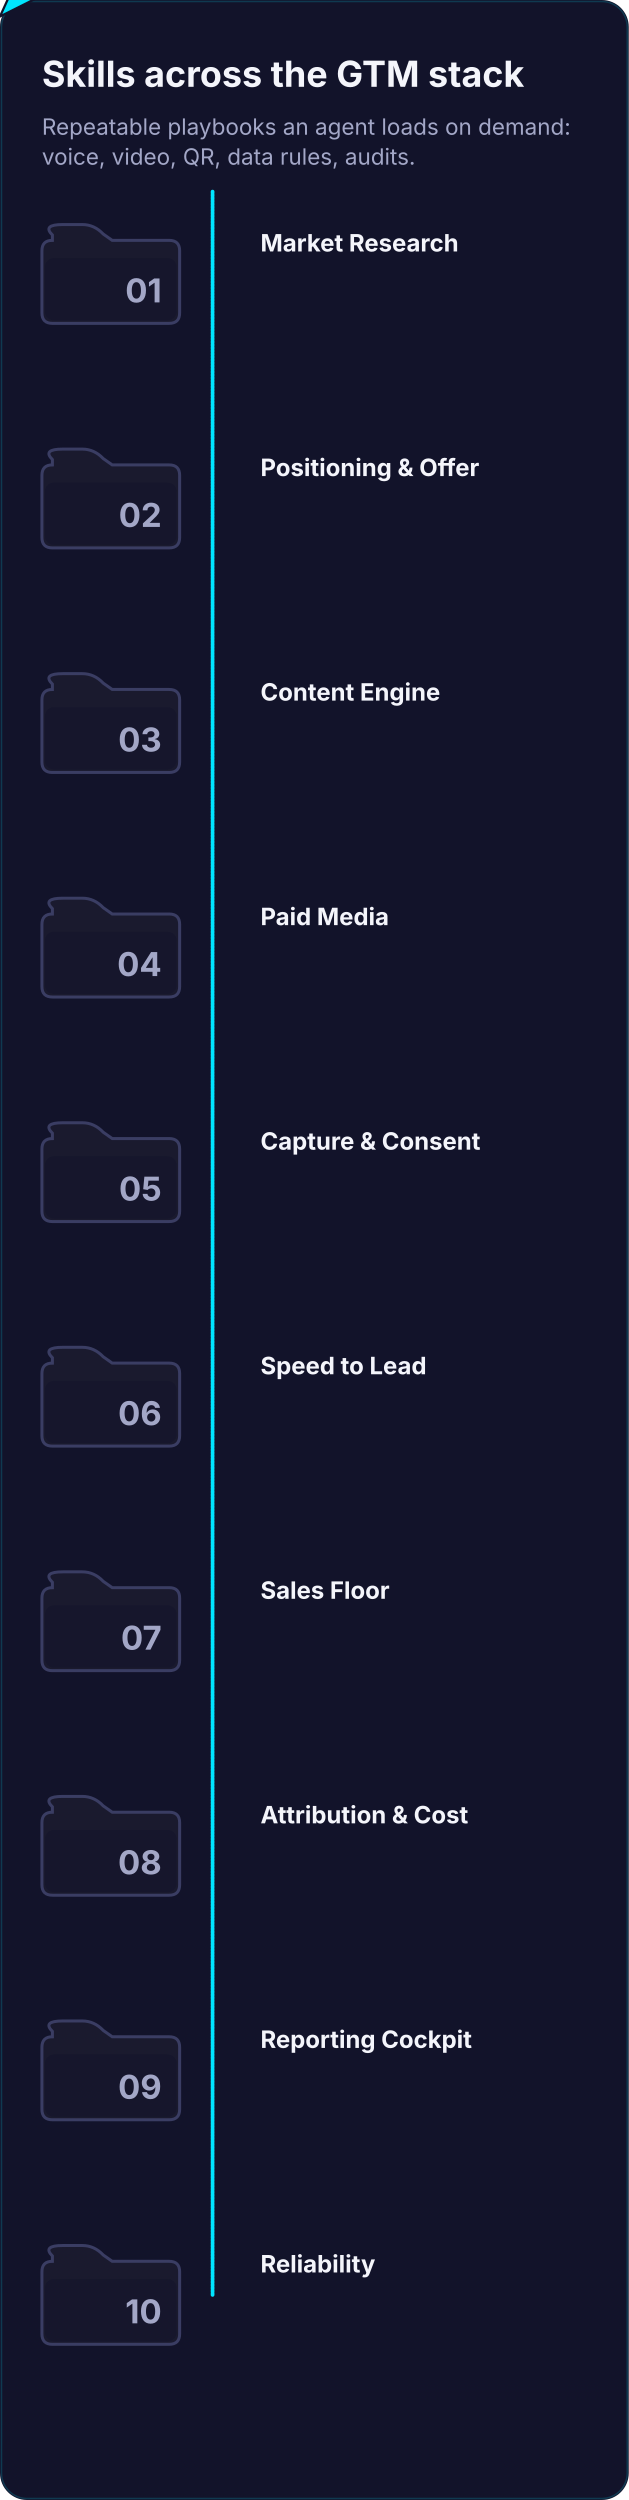
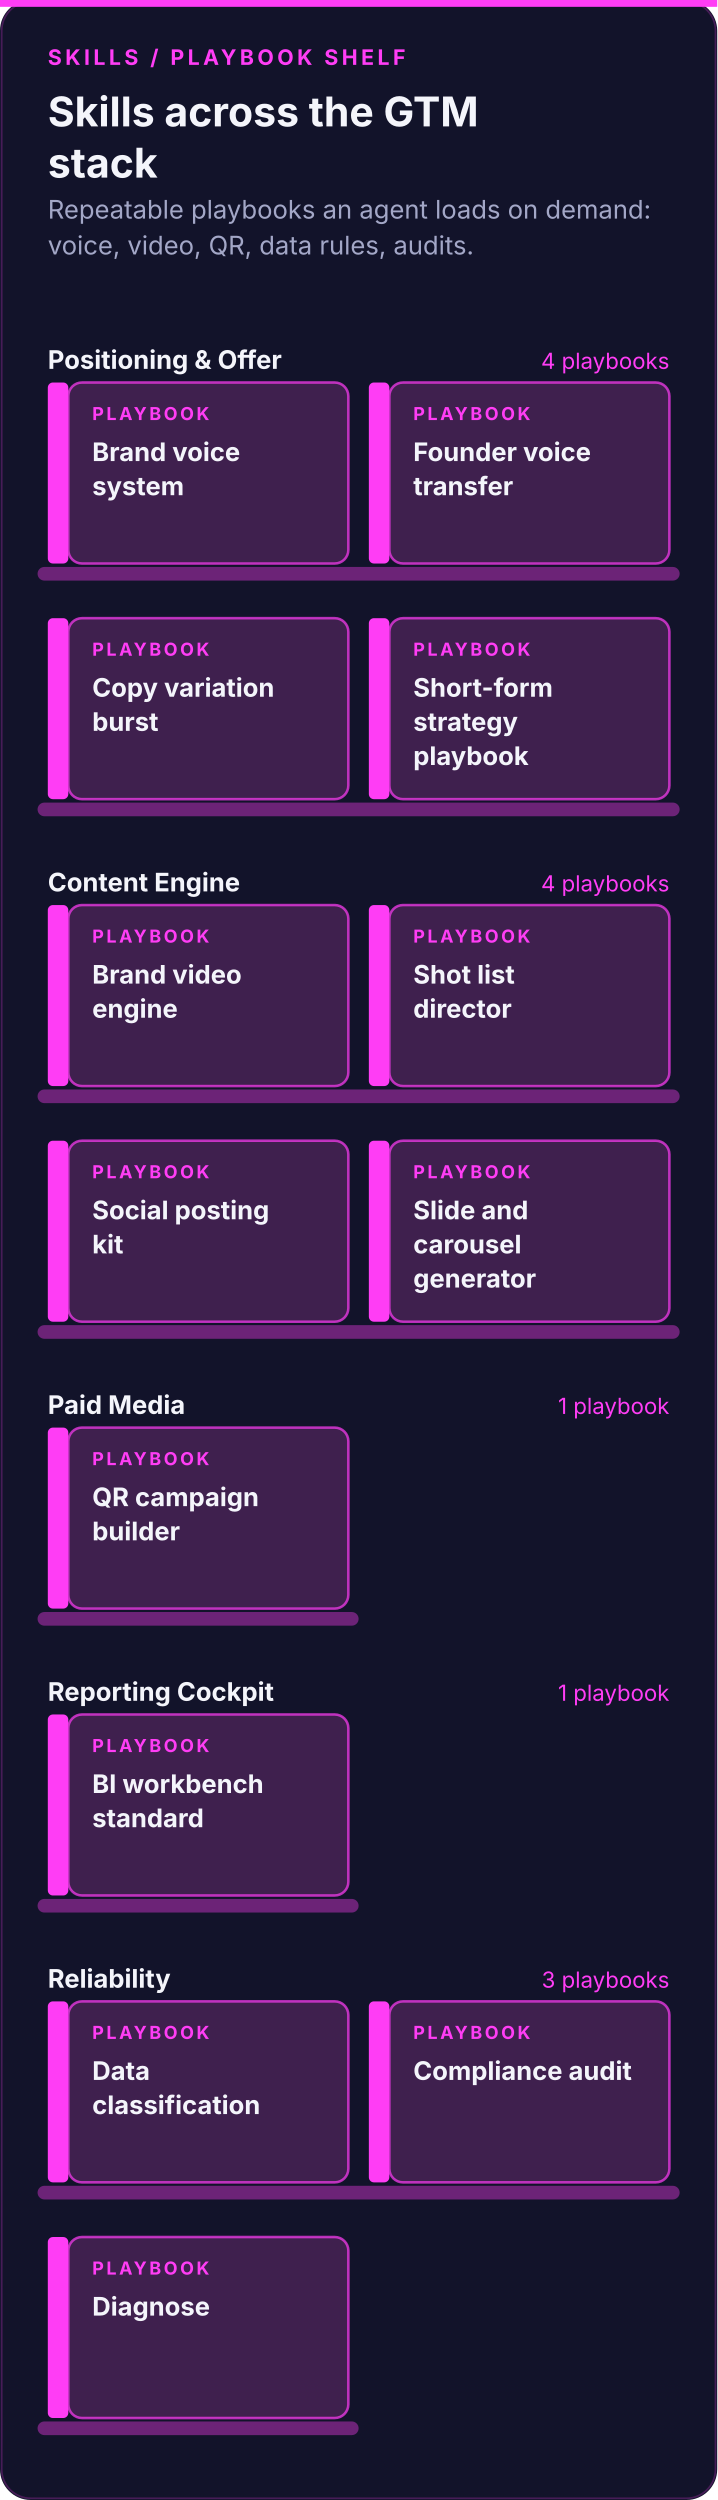
- <svg xmlns="http://www.w3.org/2000/svg" viewBox="0 0 420 1670" width="420" height="1670" role="img" aria-label="Skills across the GTM stack: Market Research, Positioning &amp; Offer, Content Engine, Paid Media, Capture &amp; Consent, Speed to Lead, Sales Floor, Attribution &amp; Cost, Reporting Cockpit, Reliability">
-   <style>text{font-family:Inter, -apple-system, 'Segoe UI', Helvetica, Arial, sans-serif}.t{fill:#f4f5fb;font-weight:700} .m{fill:#a3a7c7} .num{fill:#a3a7c7;font-weight:700}.fold{fill:#1a1a2e;stroke:#3a3d63;stroke-width:2}@keyframes f0{0%,3.27%{fill:#1a1a2e;stroke:#3a3d63}5.77%,97%{fill:#0f3a4a;stroke:#00e5ff}100%{fill:#1a1a2e;stroke:#3a3d63}}@keyframes o0{0%,3.27%{opacity:0;transform:translateY(6px)}5.77%,97%{opacity:1;transform:translateY(0)}100%{opacity:0}}@keyframes l0{0%,3.27%{transform:scaleY(1)}5.77%,97%{transform:scaleY(.82) skewX(-8deg)}100%{transform:scaleY(1)}}#F0{animation:f0 27.50s linear infinite}#O0{animation:o0 27.50s linear infinite;opacity:0}#L0{animation:l0 27.50s linear infinite;transform-origin:0px 66px;transform-box:fill-box}@keyframes f1{0%,12.00%{fill:#1a1a2e;stroke:#3a3d63}14.50%,97%{fill:#0f3a4a;stroke:#00e5ff}100%{fill:#1a1a2e;stroke:#3a3d63}}@keyframes o1{0%,12.00%{opacity:0;transform:translateY(6px)}14.50%,97%{opacity:1;transform:translateY(0)}100%{opacity:0}}@keyframes l1{0%,12.00%{transform:scaleY(1)}14.50%,97%{transform:scaleY(.82) skewX(-8deg)}100%{transform:scaleY(1)}}#F1{animation:f1 27.50s linear infinite}#O1{animation:o1 27.50s linear infinite;opacity:0}#L1{animation:l1 27.50s linear infinite;transform-origin:0px 66px;transform-box:fill-box}@keyframes f2{0%,20.73%{fill:#1a1a2e;stroke:#3a3d63}23.23%,97%{fill:#0f3a4a;stroke:#00e5ff}100%{fill:#1a1a2e;stroke:#3a3d63}}@keyframes o2{0%,20.73%{opacity:0;transform:translateY(6px)}23.23%,97%{opacity:1;transform:translateY(0)}100%{opacity:0}}@keyframes l2{0%,20.73%{transform:scaleY(1)}23.23%,97%{transform:scaleY(.82) skewX(-8deg)}100%{transform:scaleY(1)}}#F2{animation:f2 27.50s linear infinite}#O2{animation:o2 27.50s linear infinite;opacity:0}#L2{animation:l2 27.50s linear infinite;transform-origin:0px 66px;transform-box:fill-box}@keyframes f3{0%,29.45%{fill:#1a1a2e;stroke:#3a3d63}31.95%,97%{fill:#0f3a4a;stroke:#00e5ff}100%{fill:#1a1a2e;stroke:#3a3d63}}@keyframes o3{0%,29.45%{opacity:0;transform:translateY(6px)}31.95%,97%{opacity:1;transform:translateY(0)}100%{opacity:0}}@keyframes l3{0%,29.45%{transform:scaleY(1)}31.95%,97%{transform:scaleY(.82) skewX(-8deg)}100%{transform:scaleY(1)}}#F3{animation:f3 27.50s linear infinite}#O3{animation:o3 27.50s linear infinite;opacity:0}#L3{animation:l3 27.50s linear infinite;transform-origin:0px 66px;transform-box:fill-box}@keyframes f4{0%,38.18%{fill:#1a1a2e;stroke:#3a3d63}40.68%,97%{fill:#0f3a4a;stroke:#00e5ff}100%{fill:#1a1a2e;stroke:#3a3d63}}@keyframes o4{0%,38.18%{opacity:0;transform:translateY(6px)}40.68%,97%{opacity:1;transform:translateY(0)}100%{opacity:0}}@keyframes l4{0%,38.18%{transform:scaleY(1)}40.68%,97%{transform:scaleY(.82) skewX(-8deg)}100%{transform:scaleY(1)}}#F4{animation:f4 27.50s linear infinite}#O4{animation:o4 27.50s linear infinite;opacity:0}#L4{animation:l4 27.50s linear infinite;transform-origin:0px 66px;transform-box:fill-box}@keyframes f5{0%,46.91%{fill:#1a1a2e;stroke:#3a3d63}49.41%,97%{fill:#0f3a4a;stroke:#00e5ff}100%{fill:#1a1a2e;stroke:#3a3d63}}@keyframes o5{0%,46.91%{opacity:0;transform:translateY(6px)}49.41%,97%{opacity:1;transform:translateY(0)}100%{opacity:0}}@keyframes l5{0%,46.91%{transform:scaleY(1)}49.41%,97%{transform:scaleY(.82) skewX(-8deg)}100%{transform:scaleY(1)}}#F5{animation:f5 27.50s linear infinite}#O5{animation:o5 27.50s linear infinite;opacity:0}#L5{animation:l5 27.50s linear infinite;transform-origin:0px 66px;transform-box:fill-box}@keyframes f6{0%,55.64%{fill:#1a1a2e;stroke:#3a3d63}58.14%,97%{fill:#0f3a4a;stroke:#00e5ff}100%{fill:#1a1a2e;stroke:#3a3d63}}@keyframes o6{0%,55.64%{opacity:0;transform:translateY(6px)}58.14%,97%{opacity:1;transform:translateY(0)}100%{opacity:0}}@keyframes l6{0%,55.64%{transform:scaleY(1)}58.14%,97%{transform:scaleY(.82) skewX(-8deg)}100%{transform:scaleY(1)}}#F6{animation:f6 27.50s linear infinite}#O6{animation:o6 27.50s linear infinite;opacity:0}#L6{animation:l6 27.50s linear infinite;transform-origin:0px 66px;transform-box:fill-box}@keyframes f7{0%,64.36%{fill:#1a1a2e;stroke:#3a3d63}66.86%,97%{fill:#0f3a4a;stroke:#00e5ff}100%{fill:#1a1a2e;stroke:#3a3d63}}@keyframes o7{0%,64.36%{opacity:0;transform:translateY(6px)}66.86%,97%{opacity:1;transform:translateY(0)}100%{opacity:0}}@keyframes l7{0%,64.36%{transform:scaleY(1)}66.86%,97%{transform:scaleY(.82) skewX(-8deg)}100%{transform:scaleY(1)}}#F7{animation:f7 27.50s linear infinite}#O7{animation:o7 27.50s linear infinite;opacity:0}#L7{animation:l7 27.50s linear infinite;transform-origin:0px 66px;transform-box:fill-box}@keyframes f8{0%,73.09%{fill:#1a1a2e;stroke:#3a3d63}75.59%,97%{fill:#0f3a4a;stroke:#00e5ff}100%{fill:#1a1a2e;stroke:#3a3d63}}@keyframes o8{0%,73.09%{opacity:0;transform:translateY(6px)}75.59%,97%{opacity:1;transform:translateY(0)}100%{opacity:0}}@keyframes l8{0%,73.09%{transform:scaleY(1)}75.59%,97%{transform:scaleY(.82) skewX(-8deg)}100%{transform:scaleY(1)}}#F8{animation:f8 27.50s linear infinite}#O8{animation:o8 27.50s linear infinite;opacity:0}#L8{animation:l8 27.50s linear infinite;transform-origin:0px 66px;transform-box:fill-box}@keyframes f9{0%,81.82%{fill:#1a1a2e;stroke:#3a3d63}84.32%,97%{fill:#0f3a4a;stroke:#00e5ff}100%{fill:#1a1a2e;stroke:#3a3d63}}@keyframes o9{0%,81.82%{opacity:0;transform:translateY(6px)}84.32%,97%{opacity:1;transform:translateY(0)}100%{opacity:0}}@keyframes l9{0%,81.82%{transform:scaleY(1)}84.32%,97%{transform:scaleY(.82) skewX(-8deg)}100%{transform:scaleY(1)}}#F9{animation:f9 27.50s linear infinite}#O9{animation:o9 27.50s linear infinite;opacity:0}#L9{animation:l9 27.50s linear infinite;transform-origin:0px 66px;transform-box:fill-box}</style>
-   <rect width="420" height="1670" rx="18" fill="#12132a" />
-   <rect x="1" y="1" width="418" height="1668" rx="17" fill="none" stroke="#00e5ff" stroke-opacity=".18" />
-   <text class="t" x="28" y="58" font-size="24">Skills across the GTM stack</text>
-   <text class="m" x="28" y="90" font-size="15">Repeatable playbooks an agent loads on demand:</text>
-   <text class="m" x="28" y="110" font-size="15">voice, video, QR, data rules, audits.</text>
-   <path d="M142.0,127.0 L142.0,183.0 L142.0,333.0 L142.0,483.0 L142.0,633.0 L142.0,783.0 L142.0,933.0 L142.0,1083.0 L142.0,1233.0 L142.0,1383.0 L142.0,1533.0" fill="none" stroke="#2a2c4a" stroke-width="2" stroke-dasharray="4 8" />
-   <path d="M142.0,127.0 L142.0,183.0 L142.0,333.0 L142.0,483.0 L142.0,633.0 L142.0,783.0 L142.0,933.0 L142.0,1083.0 L142.0,1233.0 L142.0,1383.0 L142.0,1533.0" fill="none" stroke="#00e5ff" stroke-width="2.5" stroke-linecap="round" pathLength="1" stroke-dasharray="1 1" stroke-dashoffset="1">
-     <animate attributeName="stroke-dashoffset" dur="27.50s" repeatCount="indefinite" calcMode="linear" keyTimes="0;0.033;0.087;0.12;0.174;0.207;0.262;0.294;0.349;0.382;0.436;0.469;0.524;0.556;0.611;0.644;0.698;0.731;0.785;0.818;0.873;1" values="1;0.96;0.96;0.854;0.854;0.747;0.747;0.64;0.64;0.533;0.533;0.427;0.427;0.32;0.32;0.213;0.213;0.107;0.107;0;0;0" />
-   </path>
-   <g transform="translate(28,150)">
-     <path id="F0" class="fold" d="M7,10.56 L7,7 Q0,0 14,0 L26.96,0 Q34.96,0 40.96,6.336 L46.96,10.56 L85,10.56 Q92,10.56 92,17.56 L92,59 Q92,66 85,66 L7,66 Q0,66 0,59 L0,17.56 Q0,10.56 7,10.56 Z" />
-     <rect id="L0" x="2" y="22.4" width="88" height="41.6" rx="6" fill="#12132a" opacity=".55" />
-     <text class="num" x="80" y="52" text-anchor="end" font-size="22">01</text>
-     <text class="t" x="146" y="18" font-size="16">Market Research</text>
-     <g id="O0">
-       <text x="146" y="45" font-size="13" fill="#a3a7c7">—</text>
-     </g>
-   </g>
-   <g transform="translate(28,300)">
-     <path id="F1" class="fold" d="M7,10.56 L7,7 Q0,0 14,0 L26.96,0 Q34.96,0 40.96,6.336 L46.96,10.56 L85,10.56 Q92,10.56 92,17.56 L92,59 Q92,66 85,66 L7,66 Q0,66 0,59 L0,17.56 Q0,10.56 7,10.56 Z" />
-     <rect id="L1" x="2" y="22.4" width="88" height="41.6" rx="6" fill="#12132a" opacity=".55" />
-     <text class="num" x="80" y="52" text-anchor="end" font-size="22">02</text>
-     <text class="t" x="146" y="18" font-size="16">Positioning &amp; Offer</text>
-     <g id="O1">
-       <text x="146" y="45" font-size="13" fill="#a3a7c7">• Brand voice system</text>
-       <text x="146" y="63" font-size="13" fill="#a3a7c7">• Founder voice transfer</text>
-       <text x="146" y="81" font-size="13" fill="#a3a7c7">• Copy variation burst</text>
-       <text x="146" y="99" font-size="13" fill="#00e5ff">+ 1 more</text>
-       <rect x="-2" y="72" width="44" height="22" rx="11" fill="#ff3df5" />
-       <text x="20" y="88" font-size="13" font-weight="700" text-anchor="middle" fill="#14051a">4</text>
-     </g>
-   </g>
-   <g transform="translate(28,450)">
-     <path id="F2" class="fold" d="M7,10.56 L7,7 Q0,0 14,0 L26.96,0 Q34.96,0 40.96,6.336 L46.96,10.56 L85,10.56 Q92,10.56 92,17.56 L92,59 Q92,66 85,66 L7,66 Q0,66 0,59 L0,17.56 Q0,10.56 7,10.56 Z" />
-     <rect id="L2" x="2" y="22.4" width="88" height="41.6" rx="6" fill="#12132a" opacity=".55" />
-     <text class="num" x="80" y="52" text-anchor="end" font-size="22">03</text>
-     <text class="t" x="146" y="18" font-size="16">Content Engine</text>
-     <g id="O2">
-       <text x="146" y="45" font-size="13" fill="#a3a7c7">• Brand video engine</text>
-       <text x="146" y="63" font-size="13" fill="#a3a7c7">• Shot list director</text>
-       <text x="146" y="81" font-size="13" fill="#a3a7c7">• Social posting kit</text>
-       <text x="146" y="99" font-size="13" fill="#00e5ff">+ 1 more</text>
-       <rect x="-2" y="72" width="44" height="22" rx="11" fill="#ff3df5" />
-       <text x="20" y="88" font-size="13" font-weight="700" text-anchor="middle" fill="#14051a">4</text>
-     </g>
-   </g>
-   <g transform="translate(28,600)">
-     <path id="F3" class="fold" d="M7,10.56 L7,7 Q0,0 14,0 L26.96,0 Q34.96,0 40.96,6.336 L46.96,10.56 L85,10.56 Q92,10.56 92,17.56 L92,59 Q92,66 85,66 L7,66 Q0,66 0,59 L0,17.56 Q0,10.56 7,10.56 Z" />
-     <rect id="L3" x="2" y="22.4" width="88" height="41.6" rx="6" fill="#12132a" opacity=".55" />
-     <text class="num" x="80" y="52" text-anchor="end" font-size="22">04</text>
-     <text class="t" x="146" y="18" font-size="16">Paid Media</text>
-     <g id="O3">
-       <text x="146" y="45" font-size="13" fill="#a3a7c7">• QR campaign builder</text>
-       <rect x="-2" y="72" width="44" height="22" rx="11" fill="#ff3df5" />
-       <text x="20" y="88" font-size="13" font-weight="700" text-anchor="middle" fill="#14051a">1</text>
-     </g>
-   </g>
-   <g transform="translate(28,750)">
-     <path id="F4" class="fold" d="M7,10.56 L7,7 Q0,0 14,0 L26.96,0 Q34.96,0 40.96,6.336 L46.96,10.56 L85,10.56 Q92,10.56 92,17.56 L92,59 Q92,66 85,66 L7,66 Q0,66 0,59 L0,17.56 Q0,10.56 7,10.56 Z" />
-     <rect id="L4" x="2" y="22.4" width="88" height="41.6" rx="6" fill="#12132a" opacity=".55" />
-     <text class="num" x="80" y="52" text-anchor="end" font-size="22">05</text>
-     <text class="t" x="146" y="18" font-size="16">Capture &amp; Consent</text>
-     <g id="O4">
-       <text x="146" y="45" font-size="13" fill="#a3a7c7">—</text>
-     </g>
-   </g>
-   <g transform="translate(28,900)">
-     <path id="F5" class="fold" d="M7,10.56 L7,7 Q0,0 14,0 L26.96,0 Q34.96,0 40.96,6.336 L46.96,10.56 L85,10.56 Q92,10.56 92,17.56 L92,59 Q92,66 85,66 L7,66 Q0,66 0,59 L0,17.56 Q0,10.56 7,10.56 Z" />
-     <rect id="L5" x="2" y="22.4" width="88" height="41.6" rx="6" fill="#12132a" opacity=".55" />
-     <text class="num" x="80" y="52" text-anchor="end" font-size="22">06</text>
-     <text class="t" x="146" y="18" font-size="16">Speed to Lead</text>
-     <g id="O5">
-       <text x="146" y="45" font-size="13" fill="#a3a7c7">—</text>
-     </g>
-   </g>
-   <g transform="translate(28,1050)">
-     <path id="F6" class="fold" d="M7,10.56 L7,7 Q0,0 14,0 L26.96,0 Q34.96,0 40.96,6.336 L46.96,10.56 L85,10.56 Q92,10.56 92,17.56 L92,59 Q92,66 85,66 L7,66 Q0,66 0,59 L0,17.56 Q0,10.56 7,10.56 Z" />
-     <rect id="L6" x="2" y="22.4" width="88" height="41.6" rx="6" fill="#12132a" opacity=".55" />
-     <text class="num" x="80" y="52" text-anchor="end" font-size="22">07</text>
-     <text class="t" x="146" y="18" font-size="16">Sales Floor</text>
-     <g id="O6">
-       <text x="146" y="45" font-size="13" fill="#a3a7c7">—</text>
-     </g>
-   </g>
-   <g transform="translate(28,1200)">
-     <path id="F7" class="fold" d="M7,10.56 L7,7 Q0,0 14,0 L26.96,0 Q34.96,0 40.96,6.336 L46.96,10.56 L85,10.56 Q92,10.56 92,17.56 L92,59 Q92,66 85,66 L7,66 Q0,66 0,59 L0,17.56 Q0,10.56 7,10.56 Z" />
-     <rect id="L7" x="2" y="22.4" width="88" height="41.6" rx="6" fill="#12132a" opacity=".55" />
-     <text class="num" x="80" y="52" text-anchor="end" font-size="22">08</text>
-     <text class="t" x="146" y="18" font-size="16">Attribution &amp; Cost</text>
-     <g id="O7">
-       <text x="146" y="45" font-size="13" fill="#a3a7c7">—</text>
-     </g>
-   </g>
-   <g transform="translate(28,1350)">
-     <path id="F8" class="fold" d="M7,10.56 L7,7 Q0,0 14,0 L26.96,0 Q34.96,0 40.96,6.336 L46.96,10.56 L85,10.56 Q92,10.56 92,17.56 L92,59 Q92,66 85,66 L7,66 Q0,66 0,59 L0,17.56 Q0,10.56 7,10.56 Z" />
-     <rect id="L8" x="2" y="22.4" width="88" height="41.6" rx="6" fill="#12132a" opacity=".55" />
-     <text class="num" x="80" y="52" text-anchor="end" font-size="22">09</text>
-     <text class="t" x="146" y="18" font-size="16">Reporting Cockpit</text>
-     <g id="O8">
-       <text x="146" y="45" font-size="13" fill="#a3a7c7">• BI workbench standard</text>
-       <rect x="-2" y="72" width="44" height="22" rx="11" fill="#ff3df5" />
-       <text x="20" y="88" font-size="13" font-weight="700" text-anchor="middle" fill="#14051a">1</text>
-     </g>
-   </g>
-   <g transform="translate(28,1500)">
-     <path id="F9" class="fold" d="M7,10.56 L7,7 Q0,0 14,0 L26.96,0 Q34.96,0 40.96,6.336 L46.96,10.56 L85,10.56 Q92,10.56 92,17.56 L92,59 Q92,66 85,66 L7,66 Q0,66 0,59 L0,17.56 Q0,10.56 7,10.56 Z" />
-     <rect id="L9" x="2" y="22.4" width="88" height="41.6" rx="6" fill="#12132a" opacity=".55" />
-     <text class="num" x="80" y="52" text-anchor="end" font-size="22">10</text>
-     <text class="t" x="146" y="18" font-size="16">Reliability</text>
-     <g id="O9">
-       <text x="146" y="45" font-size="13" fill="#a3a7c7">• Data classification</text>
-       <text x="146" y="63" font-size="13" fill="#a3a7c7">• Compliance audit</text>
-       <text x="146" y="81" font-size="13" fill="#a3a7c7">• Diagnose</text>
-       <rect x="-2" y="72" width="44" height="22" rx="11" fill="#ff3df5" />
-       <text x="20" y="88" font-size="13" font-weight="700" text-anchor="middle" fill="#14051a">3</text>
-     </g>
-   </g>
-   <g>
-     <path d="M0,-11 L22,0 L0,11 L5,0 Z" fill="#00e5ff" stroke="#12132a" stroke-width="1.5" />
-     <animateMotion dur="27.50s" repeatCount="indefinite" rotate="auto" calcMode="linear" keyPoints="0;0.04;0.04;0.146;0.146;0.253;0.253;0.36;0.36;0.467;0.467;0.573;0.573;0.68;0.68;0.787;0.787;0.893;0.893;1;1;1" keyTimes="0;0.033;0.087;0.12;0.174;0.207;0.262;0.294;0.349;0.382;0.436;0.469;0.524;0.556;0.611;0.644;0.698;0.731;0.785;0.818;0.873;1" path="M142.0,127.0 L142.0,183.0 L142.0,333.0 L142.0,483.0 L142.0,633.0 L142.0,783.0 L142.0,933.0 L142.0,1083.0 L142.0,1233.0 L142.0,1383.0 L142.0,1533.0" />
+ <svg xmlns="http://www.w3.org/2000/svg" viewBox="0 0 420 1464" width="420" height="1464" role="img" aria-label="Skills across the GTM stack: Brand voice system, Founder voice transfer, Copy variation burst, Short-form strategy playbook, Brand video engine, Shot list director, Social posting kit, Slide and carousel generator, QR campaign builder, BI workbench standard, Data classification, Compliance audit, Diagnose">
+   <style>text{font-family:Inter, -apple-system, 'Segoe UI', Helvetica, Arial, sans-serif}.t{fill:#f4f5fb;font-weight:700}.m{fill:#a3a7c7}@media (prefers-reduced-motion:no-preference){@keyframes ms0k{0%,6.11%{opacity:0;transform:rotate(-16deg) scaleX(.06)}10.31%,94%{opacity:1;transform:none}100%{opacity:0;transform:rotate(-16deg) scaleX(.06)}}#ms0{animation:ms0k 13.10s linear infinite;transform-box:fill-box;transform-origin:0% 100%}@keyframes ms0w{0%,5.19%{opacity:0}5.59%,11.45%{opacity:1}11.95%,100%{opacity:0}}#ms0c{animation:ms0w 13.10s linear infinite}@keyframes ms1k{0%,10.69%{opacity:0;transform:rotate(-16deg) scaleX(.06)}14.89%,94%{opacity:1;transform:none}100%{opacity:0;transform:rotate(-16deg) scaleX(.06)}}#ms1{animation:ms1k 13.10s linear infinite;transform-box:fill-box;transform-origin:0% 100%}@keyframes ms1w{0%,9.77%{opacity:0}10.17%,16.03%{opacity:1}16.53%,100%{opacity:0}}#ms1c{animation:ms1w 13.10s linear infinite}@keyframes ms2k{0%,15.27%{opacity:0;transform:rotate(-16deg) scaleX(.06)}19.47%,94%{opacity:1;transform:none}100%{opacity:0;transform:rotate(-16deg) scaleX(.06)}}#ms2{animation:ms2k 13.10s linear infinite;transform-box:fill-box;transform-origin:0% 100%}@keyframes ms2w{0%,14.35%{opacity:0}14.75%,20.61%{opacity:1}21.11%,100%{opacity:0}}#ms2c{animation:ms2w 13.10s linear infinite}@keyframes ms3k{0%,19.85%{opacity:0;transform:rotate(-16deg) scaleX(.06)}24.05%,94%{opacity:1;transform:none}100%{opacity:0;transform:rotate(-16deg) scaleX(.06)}}#ms3{animation:ms3k 13.10s linear infinite;transform-box:fill-box;transform-origin:0% 100%}@keyframes ms3w{0%,18.93%{opacity:0}19.33%,25.19%{opacity:1}25.69%,100%{opacity:0}}#ms3c{animation:ms3w 13.10s linear infinite}@keyframes ms4k{0%,24.43%{opacity:0;transform:rotate(-16deg) scaleX(.06)}28.63%,94%{opacity:1;transform:none}100%{opacity:0;transform:rotate(-16deg) scaleX(.06)}}#ms4{animation:ms4k 13.10s linear infinite;transform-box:fill-box;transform-origin:0% 100%}@keyframes ms4w{0%,23.51%{opacity:0}23.91%,29.77%{opacity:1}30.27%,100%{opacity:0}}#ms4c{animation:ms4w 13.10s linear infinite}@keyframes ms5k{0%,29.01%{opacity:0;transform:rotate(-16deg) scaleX(.06)}33.21%,94%{opacity:1;transform:none}100%{opacity:0;transform:rotate(-16deg) scaleX(.06)}}#ms5{animation:ms5k 13.10s linear infinite;transform-box:fill-box;transform-origin:0% 100%}@keyframes ms5w{0%,28.09%{opacity:0}28.49%,34.35%{opacity:1}34.85%,100%{opacity:0}}#ms5c{animation:ms5w 13.10s linear infinite}@keyframes ms6k{0%,33.59%{opacity:0;transform:rotate(-16deg) scaleX(.06)}37.79%,94%{opacity:1;transform:none}100%{opacity:0;transform:rotate(-16deg) scaleX(.06)}}#ms6{animation:ms6k 13.10s linear infinite;transform-box:fill-box;transform-origin:0% 100%}@keyframes ms6w{0%,32.67%{opacity:0}33.07%,38.93%{opacity:1}39.43%,100%{opacity:0}}#ms6c{animation:ms6w 13.10s linear infinite}@keyframes ms7k{0%,38.17%{opacity:0;transform:rotate(-16deg) scaleX(.06)}42.37%,94%{opacity:1;transform:none}100%{opacity:0;transform:rotate(-16deg) scaleX(.06)}}#ms7{animation:ms7k 13.10s linear infinite;transform-box:fill-box;transform-origin:0% 100%}@keyframes ms7w{0%,37.25%{opacity:0}37.65%,43.51%{opacity:1}44.01%,100%{opacity:0}}#ms7c{animation:ms7w 13.10s linear infinite}@keyframes ms8k{0%,42.75%{opacity:0;transform:rotate(-16deg) scaleX(.06)}46.95%,94%{opacity:1;transform:none}100%{opacity:0;transform:rotate(-16deg) scaleX(.06)}}#ms8{animation:ms8k 13.10s linear infinite;transform-box:fill-box;transform-origin:0% 100%}@keyframes ms8w{0%,41.83%{opacity:0}42.23%,48.09%{opacity:1}48.59%,100%{opacity:0}}#ms8c{animation:ms8w 13.10s linear infinite}@keyframes ms9k{0%,47.33%{opacity:0;transform:rotate(-16deg) scaleX(.06)}51.53%,94%{opacity:1;transform:none}100%{opacity:0;transform:rotate(-16deg) scaleX(.06)}}#ms9{animation:ms9k 13.10s linear infinite;transform-box:fill-box;transform-origin:0% 100%}@keyframes ms9w{0%,46.41%{opacity:0}46.81%,52.67%{opacity:1}53.17%,100%{opacity:0}}#ms9c{animation:ms9w 13.10s linear infinite}@keyframes ms10k{0%,51.91%{opacity:0;transform:rotate(-16deg) scaleX(.06)}56.11%,94%{opacity:1;transform:none}100%{opacity:0;transform:rotate(-16deg) scaleX(.06)}}#ms10{animation:ms10k 13.10s linear infinite;transform-box:fill-box;transform-origin:0% 100%}@keyframes ms10w{0%,50.99%{opacity:0}51.39%,57.25%{opacity:1}57.75%,100%{opacity:0}}#ms10c{animation:ms10w 13.10s linear infinite}@keyframes ms11k{0%,56.49%{opacity:0;transform:rotate(-16deg) scaleX(.06)}60.69%,94%{opacity:1;transform:none}100%{opacity:0;transform:rotate(-16deg) scaleX(.06)}}#ms11{animation:ms11k 13.10s linear infinite;transform-box:fill-box;transform-origin:0% 100%}@keyframes ms11w{0%,55.57%{opacity:0}55.97%,61.83%{opacity:1}62.33%,100%{opacity:0}}#ms11c{animation:ms11w 13.10s linear infinite}@keyframes ms12k{0%,61.07%{opacity:0;transform:rotate(-16deg) scaleX(.06)}65.27%,94%{opacity:1;transform:none}100%{opacity:0;transform:rotate(-16deg) scaleX(.06)}}#ms12{animation:ms12k 13.10s linear infinite;transform-box:fill-box;transform-origin:0% 100%}@keyframes ms12w{0%,60.15%{opacity:0}60.55%,66.41%{opacity:1}66.91%,100%{opacity:0}}#ms12c{animation:ms12w 13.10s linear infinite}}</style>
+   <rect width="420" height="1464" rx="18" fill="#12132a" />
+   <rect x="1" y="1" width="418" height="1462" rx="17" fill="none" stroke="#ff3df5" stroke-opacity=".22" />
+   <rect x="0" y="0" width="420" height="4" fill="#ff3df5">
+     <animate attributeName="opacity" values="1;.45;1" dur="13.10s" repeatCount="indefinite" />
+   </rect>
+   <text x="28" y="38" font-size="12.5" font-weight="700" letter-spacing="2" fill="#ff3df5">SKILLS  /  PLAYBOOK SHELF</text>
+   <text class="t" x="28" y="74" font-size="24">Skills across the GTM</text>
+   <text class="t" x="28" y="104" font-size="24">stack</text>
+   <text class="m" x="28" y="128" font-size="15">Repeatable playbooks an agent loads on demand:</text>
+   <text class="m" x="28" y="149" font-size="15">voice, video, QR, data rules, audits.</text>
+   <text class="t" x="28" y="216" font-size="15">Positioning &amp; Offer</text>
+   <text x="392" y="216" font-size="13" text-anchor="end" fill="#ff3df5">4 playbooks</text>
+   <rect x="22" y="332" width="376" height="8" rx="4" fill="#6c2377" />
+   <g class="c">
+     <rect x="28" y="224" width="12" height="106" rx="3" fill="#ff3df5" />
+     <g id="ms0">
+       <rect x="40" y="224" width="164" height="106" rx="8" fill="#3f204e" stroke="#ff3df5" stroke-opacity=".7" stroke-width="1.5" />
+       <text x="54" y="246" font-size="10.5" font-weight="700" letter-spacing="1.5" fill="#ff3df5">PLAYBOOK</text>
+       <text fill="#f4f5fb" font-weight="700" x="54" y="270" font-size="15">Brand voice</text>
+       <text fill="#f4f5fb" font-weight="700" x="54" y="290" font-size="15">system</text>
+     </g>
+   </g>
+   <g id="ms0c" opacity="0">
+     <path d="M108.0,202 L124.0,202 L116.0,216 Z" fill="#ff3df5" />
+     <circle cx="116.0" cy="196" r="3" fill="#ff3df5" />
+   </g>
+   <g class="c">
+     <rect x="216" y="224" width="12" height="106" rx="3" fill="#ff3df5" />
+     <g id="ms1">
+       <rect x="228" y="224" width="164" height="106" rx="8" fill="#3f204e" stroke="#ff3df5" stroke-opacity=".7" stroke-width="1.5" />
+       <text x="242" y="246" font-size="10.5" font-weight="700" letter-spacing="1.5" fill="#ff3df5">PLAYBOOK</text>
+       <text fill="#f4f5fb" font-weight="700" x="242" y="270" font-size="15">Founder voice</text>
+       <text fill="#f4f5fb" font-weight="700" x="242" y="290" font-size="15">transfer</text>
+     </g>
+   </g>
+   <g id="ms1c" opacity="0">
+     <path d="M296.0,202 L312.0,202 L304.0,216 Z" fill="#ff3df5" />
+     <circle cx="304.0" cy="196" r="3" fill="#ff3df5" />
+   </g>
+   <rect x="22" y="470" width="376" height="8" rx="4" fill="#6c2377" />
+   <g class="c">
+     <rect x="28" y="362" width="12" height="106" rx="3" fill="#ff3df5" />
+     <g id="ms2">
+       <rect x="40" y="362" width="164" height="106" rx="8" fill="#3f204e" stroke="#ff3df5" stroke-opacity=".7" stroke-width="1.5" />
+       <text x="54" y="384" font-size="10.5" font-weight="700" letter-spacing="1.5" fill="#ff3df5">PLAYBOOK</text>
+       <text fill="#f4f5fb" font-weight="700" x="54" y="408" font-size="15">Copy variation</text>
+       <text fill="#f4f5fb" font-weight="700" x="54" y="428" font-size="15">burst</text>
+     </g>
+   </g>
+   <g id="ms2c" opacity="0">
+     <path d="M108.0,340 L124.0,340 L116.0,354 Z" fill="#ff3df5" />
+     <circle cx="116.0" cy="334" r="3" fill="#ff3df5" />
+   </g>
+   <g class="c">
+     <rect x="216" y="362" width="12" height="106" rx="3" fill="#ff3df5" />
+     <g id="ms3">
+       <rect x="228" y="362" width="164" height="106" rx="8" fill="#3f204e" stroke="#ff3df5" stroke-opacity=".7" stroke-width="1.5" />
+       <text x="242" y="384" font-size="10.5" font-weight="700" letter-spacing="1.5" fill="#ff3df5">PLAYBOOK</text>
+       <text fill="#f4f5fb" font-weight="700" x="242" y="408" font-size="15">Short-form</text>
+       <text fill="#f4f5fb" font-weight="700" x="242" y="428" font-size="15">strategy</text>
+       <text fill="#f4f5fb" font-weight="700" x="242" y="448" font-size="15">playbook</text>
+     </g>
+   </g>
+   <g id="ms3c" opacity="0">
+     <path d="M296.0,340 L312.0,340 L304.0,354 Z" fill="#ff3df5" />
+     <circle cx="304.0" cy="334" r="3" fill="#ff3df5" />
+   </g>
+   <text class="t" x="28" y="522" font-size="15">Content Engine</text>
+   <text x="392" y="522" font-size="13" text-anchor="end" fill="#ff3df5">4 playbooks</text>
+   <rect x="22" y="638" width="376" height="8" rx="4" fill="#6c2377" />
+   <g class="c">
+     <rect x="28" y="530" width="12" height="106" rx="3" fill="#ff3df5" />
+     <g id="ms4">
+       <rect x="40" y="530" width="164" height="106" rx="8" fill="#3f204e" stroke="#ff3df5" stroke-opacity=".7" stroke-width="1.5" />
+       <text x="54" y="552" font-size="10.5" font-weight="700" letter-spacing="1.5" fill="#ff3df5">PLAYBOOK</text>
+       <text fill="#f4f5fb" font-weight="700" x="54" y="576" font-size="15">Brand video</text>
+       <text fill="#f4f5fb" font-weight="700" x="54" y="596" font-size="15">engine</text>
+     </g>
+   </g>
+   <g id="ms4c" opacity="0">
+     <path d="M108.0,508 L124.0,508 L116.0,522 Z" fill="#ff3df5" />
+     <circle cx="116.0" cy="502" r="3" fill="#ff3df5" />
+   </g>
+   <g class="c">
+     <rect x="216" y="530" width="12" height="106" rx="3" fill="#ff3df5" />
+     <g id="ms5">
+       <rect x="228" y="530" width="164" height="106" rx="8" fill="#3f204e" stroke="#ff3df5" stroke-opacity=".7" stroke-width="1.5" />
+       <text x="242" y="552" font-size="10.5" font-weight="700" letter-spacing="1.5" fill="#ff3df5">PLAYBOOK</text>
+       <text fill="#f4f5fb" font-weight="700" x="242" y="576" font-size="15">Shot list</text>
+       <text fill="#f4f5fb" font-weight="700" x="242" y="596" font-size="15">director</text>
+     </g>
+   </g>
+   <g id="ms5c" opacity="0">
+     <path d="M296.0,508 L312.0,508 L304.0,522 Z" fill="#ff3df5" />
+     <circle cx="304.0" cy="502" r="3" fill="#ff3df5" />
+   </g>
+   <rect x="22" y="776" width="376" height="8" rx="4" fill="#6c2377" />
+   <g class="c">
+     <rect x="28" y="668" width="12" height="106" rx="3" fill="#ff3df5" />
+     <g id="ms6">
+       <rect x="40" y="668" width="164" height="106" rx="8" fill="#3f204e" stroke="#ff3df5" stroke-opacity=".7" stroke-width="1.5" />
+       <text x="54" y="690" font-size="10.5" font-weight="700" letter-spacing="1.5" fill="#ff3df5">PLAYBOOK</text>
+       <text fill="#f4f5fb" font-weight="700" x="54" y="714" font-size="15">Social posting</text>
+       <text fill="#f4f5fb" font-weight="700" x="54" y="734" font-size="15">kit</text>
+     </g>
+   </g>
+   <g id="ms6c" opacity="0">
+     <path d="M108.0,646 L124.0,646 L116.0,660 Z" fill="#ff3df5" />
+     <circle cx="116.0" cy="640" r="3" fill="#ff3df5" />
+   </g>
+   <g class="c">
+     <rect x="216" y="668" width="12" height="106" rx="3" fill="#ff3df5" />
+     <g id="ms7">
+       <rect x="228" y="668" width="164" height="106" rx="8" fill="#3f204e" stroke="#ff3df5" stroke-opacity=".7" stroke-width="1.5" />
+       <text x="242" y="690" font-size="10.5" font-weight="700" letter-spacing="1.5" fill="#ff3df5">PLAYBOOK</text>
+       <text fill="#f4f5fb" font-weight="700" x="242" y="714" font-size="15">Slide and</text>
+       <text fill="#f4f5fb" font-weight="700" x="242" y="734" font-size="15">carousel</text>
+       <text fill="#f4f5fb" font-weight="700" x="242" y="754" font-size="15">generator</text>
+     </g>
+   </g>
+   <g id="ms7c" opacity="0">
+     <path d="M296.0,646 L312.0,646 L304.0,660 Z" fill="#ff3df5" />
+     <circle cx="304.0" cy="640" r="3" fill="#ff3df5" />
+   </g>
+   <text class="t" x="28" y="828" font-size="15">Paid Media</text>
+   <text x="392" y="828" font-size="13" text-anchor="end" fill="#ff3df5">1 playbook</text>
+   <rect x="22" y="944" width="188" height="8" rx="4" fill="#6c2377" />
+   <g class="c">
+     <rect x="28" y="836" width="12" height="106" rx="3" fill="#ff3df5" />
+     <g id="ms8">
+       <rect x="40" y="836" width="164" height="106" rx="8" fill="#3f204e" stroke="#ff3df5" stroke-opacity=".7" stroke-width="1.5" />
+       <text x="54" y="858" font-size="10.5" font-weight="700" letter-spacing="1.5" fill="#ff3df5">PLAYBOOK</text>
+       <text fill="#f4f5fb" font-weight="700" x="54" y="882" font-size="15">QR campaign</text>
+       <text fill="#f4f5fb" font-weight="700" x="54" y="902" font-size="15">builder</text>
+     </g>
+   </g>
+   <g id="ms8c" opacity="0">
+     <path d="M108.0,814 L124.0,814 L116.0,828 Z" fill="#ff3df5" />
+     <circle cx="116.0" cy="808" r="3" fill="#ff3df5" />
+   </g>
+   <text class="t" x="28" y="996" font-size="15">Reporting Cockpit</text>
+   <text x="392" y="996" font-size="13" text-anchor="end" fill="#ff3df5">1 playbook</text>
+   <rect x="22" y="1112" width="188" height="8" rx="4" fill="#6c2377" />
+   <g class="c">
+     <rect x="28" y="1004" width="12" height="106" rx="3" fill="#ff3df5" />
+     <g id="ms9">
+       <rect x="40" y="1004" width="164" height="106" rx="8" fill="#3f204e" stroke="#ff3df5" stroke-opacity=".7" stroke-width="1.5" />
+       <text x="54" y="1026" font-size="10.5" font-weight="700" letter-spacing="1.5" fill="#ff3df5">PLAYBOOK</text>
+       <text fill="#f4f5fb" font-weight="700" x="54" y="1050" font-size="15">BI workbench</text>
+       <text fill="#f4f5fb" font-weight="700" x="54" y="1070" font-size="15">standard</text>
+     </g>
+   </g>
+   <g id="ms9c" opacity="0">
+     <path d="M108.0,982 L124.0,982 L116.0,996 Z" fill="#ff3df5" />
+     <circle cx="116.0" cy="976" r="3" fill="#ff3df5" />
+   </g>
+   <text class="t" x="28" y="1164" font-size="15">Reliability</text>
+   <text x="392" y="1164" font-size="13" text-anchor="end" fill="#ff3df5">3 playbooks</text>
+   <rect x="22" y="1280" width="376" height="8" rx="4" fill="#6c2377" />
+   <g class="c">
+     <rect x="28" y="1172" width="12" height="106" rx="3" fill="#ff3df5" />
+     <g id="ms10">
+       <rect x="40" y="1172" width="164" height="106" rx="8" fill="#3f204e" stroke="#ff3df5" stroke-opacity=".7" stroke-width="1.5" />
+       <text x="54" y="1194" font-size="10.5" font-weight="700" letter-spacing="1.5" fill="#ff3df5">PLAYBOOK</text>
+       <text fill="#f4f5fb" font-weight="700" x="54" y="1218" font-size="15">Data</text>
+       <text fill="#f4f5fb" font-weight="700" x="54" y="1238" font-size="15">classification</text>
+     </g>
+   </g>
+   <g id="ms10c" opacity="0">
+     <path d="M108.0,1150 L124.0,1150 L116.0,1164 Z" fill="#ff3df5" />
+     <circle cx="116.0" cy="1144" r="3" fill="#ff3df5" />
+   </g>
+   <g class="c">
+     <rect x="216" y="1172" width="12" height="106" rx="3" fill="#ff3df5" />
+     <g id="ms11">
+       <rect x="228" y="1172" width="164" height="106" rx="8" fill="#3f204e" stroke="#ff3df5" stroke-opacity=".7" stroke-width="1.5" />
+       <text x="242" y="1194" font-size="10.5" font-weight="700" letter-spacing="1.5" fill="#ff3df5">PLAYBOOK</text>
+       <text fill="#f4f5fb" font-weight="700" x="242" y="1218" font-size="15">Compliance audit</text>
+     </g>
+   </g>
+   <g id="ms11c" opacity="0">
+     <path d="M296.0,1150 L312.0,1150 L304.0,1164 Z" fill="#ff3df5" />
+     <circle cx="304.0" cy="1144" r="3" fill="#ff3df5" />
+   </g>
+   <rect x="22" y="1418" width="188" height="8" rx="4" fill="#6c2377" />
+   <g class="c">
+     <rect x="28" y="1310" width="12" height="106" rx="3" fill="#ff3df5" />
+     <g id="ms12">
+       <rect x="40" y="1310" width="164" height="106" rx="8" fill="#3f204e" stroke="#ff3df5" stroke-opacity=".7" stroke-width="1.5" />
+       <text x="54" y="1332" font-size="10.5" font-weight="700" letter-spacing="1.5" fill="#ff3df5">PLAYBOOK</text>
+       <text fill="#f4f5fb" font-weight="700" x="54" y="1356" font-size="15">Diagnose</text>
+     </g>
+   </g>
+   <g id="ms12c" opacity="0">
+     <path d="M108.0,1288 L124.0,1288 L116.0,1302 Z" fill="#ff3df5" />
+     <circle cx="116.0" cy="1282" r="3" fill="#ff3df5" />
  </g>
</svg>
